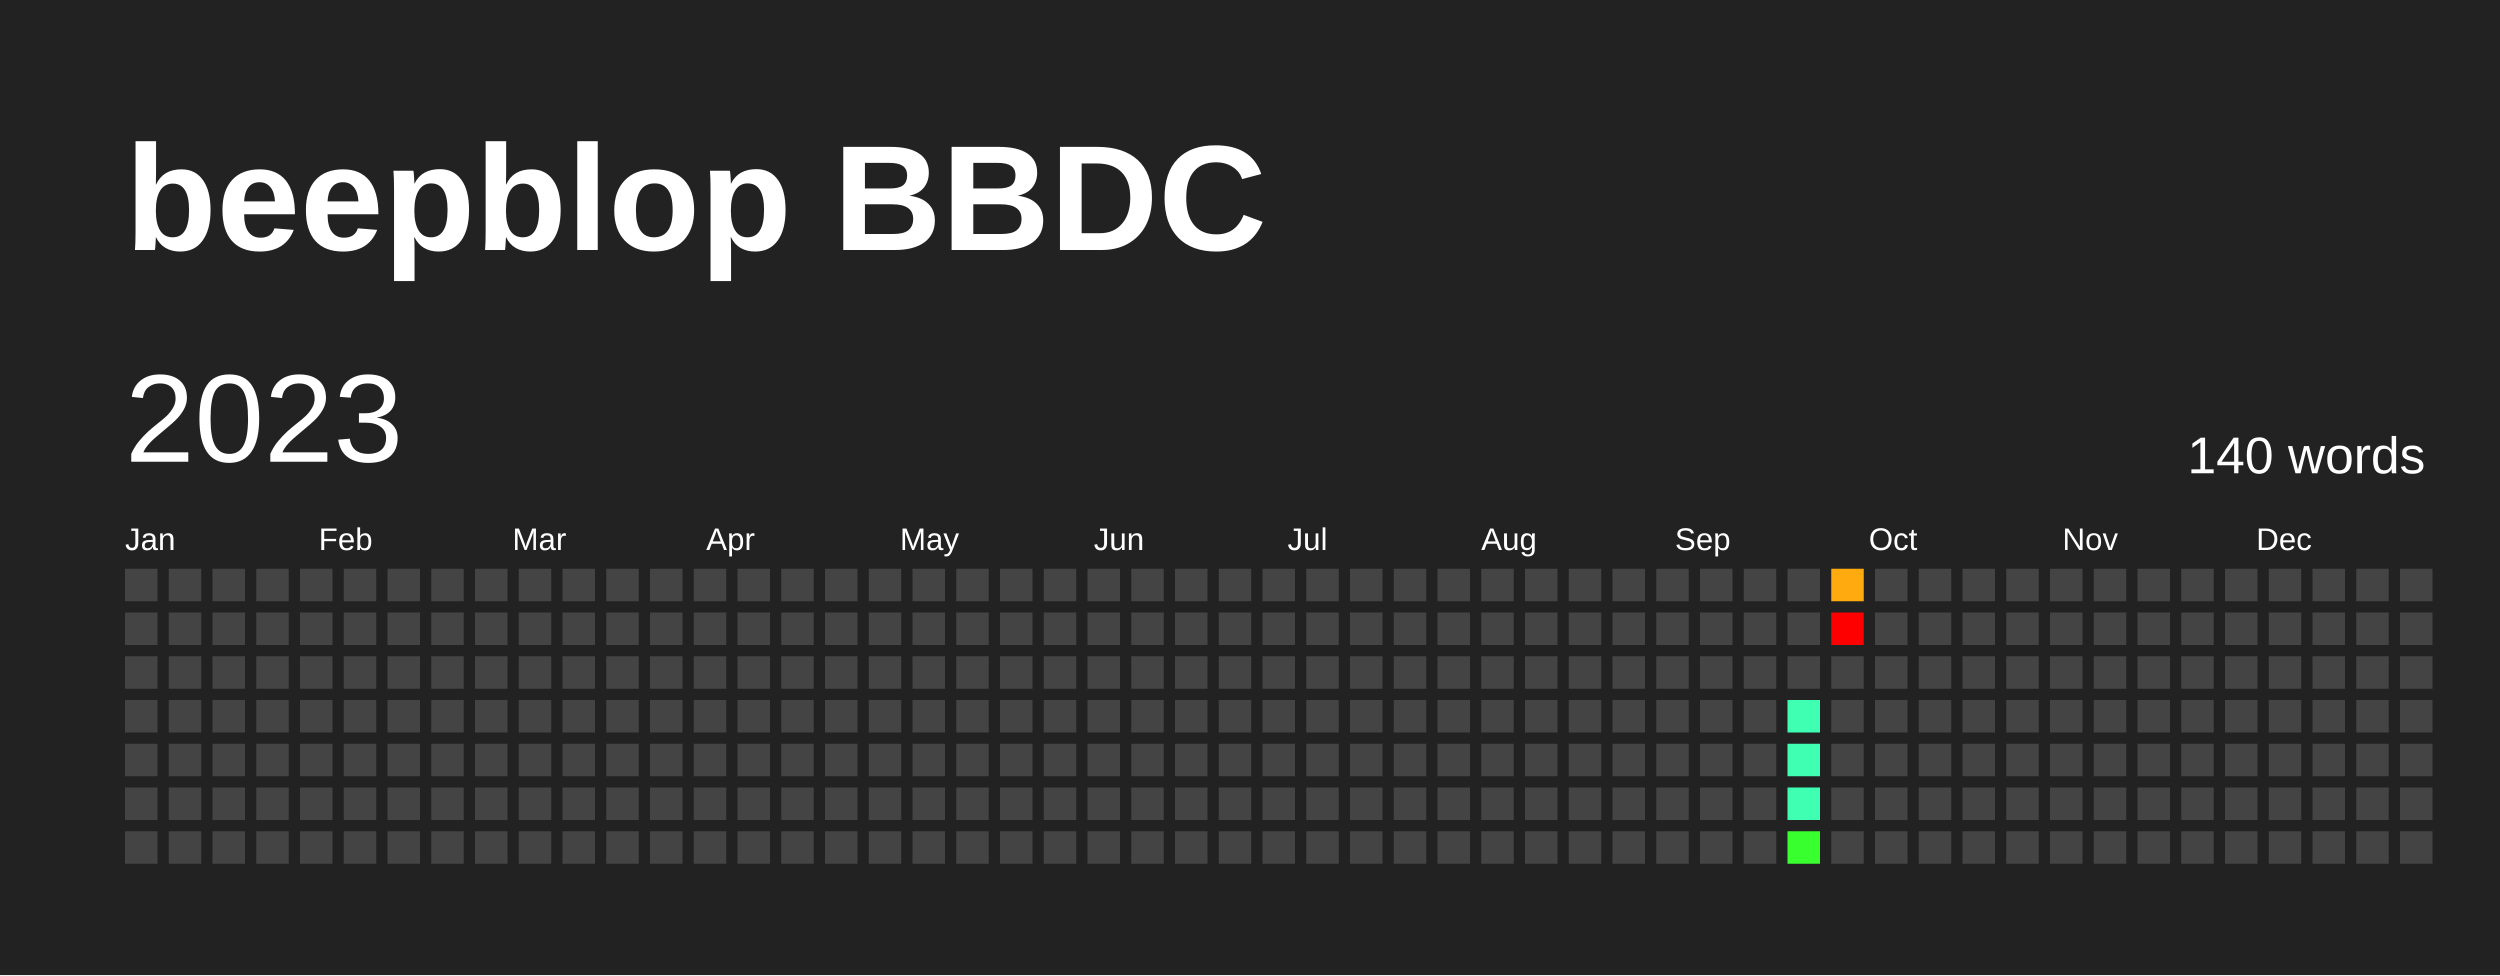
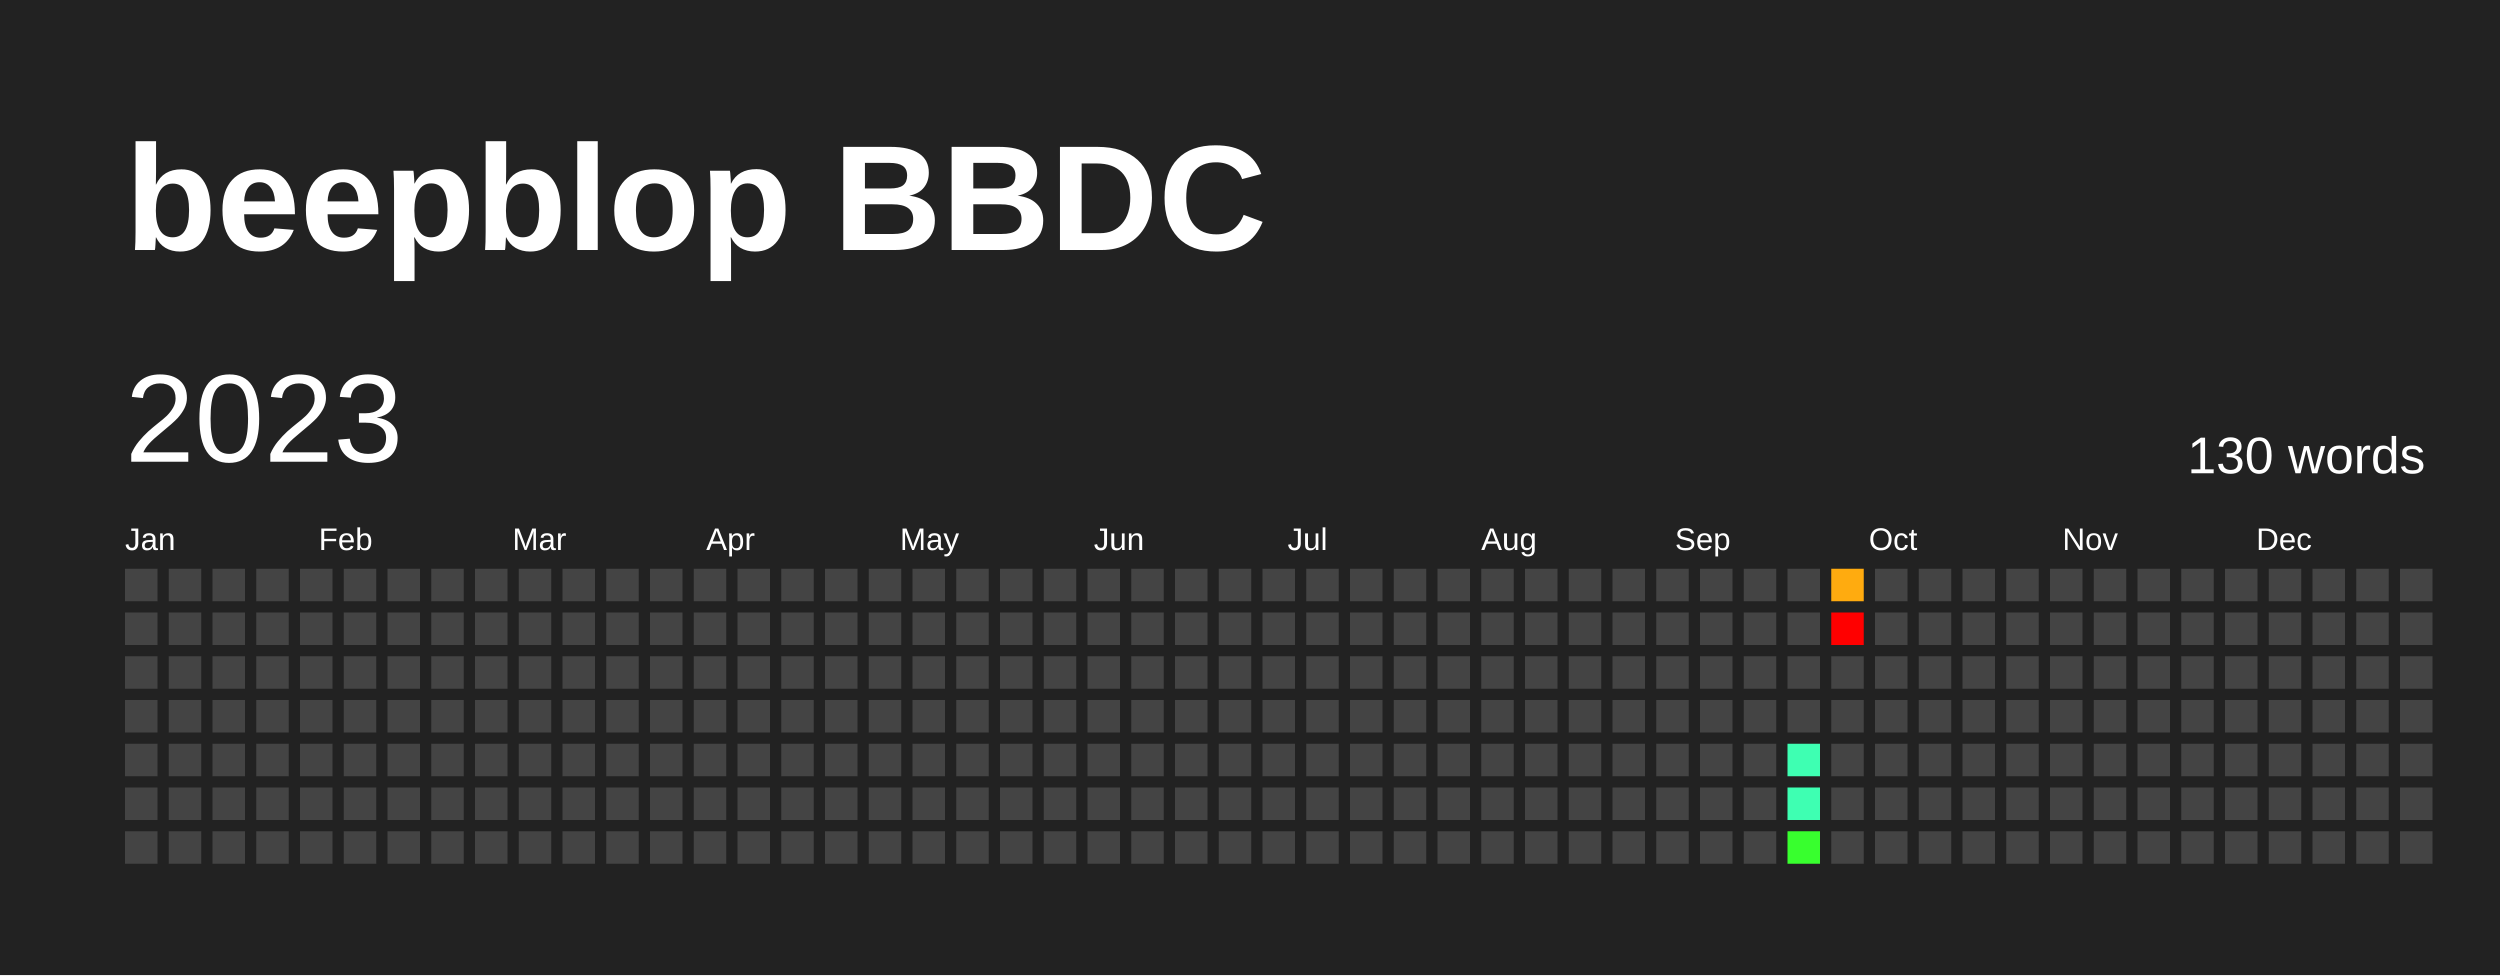
<svg xmlns="http://www.w3.org/2000/svg" baseProfile="full" height="78mm" version="1.1" viewBox="0,0,200,78" width="200mm">
  <defs />
  <rect fill="#222222" height="78" width="200" x="0" y="0" />
  <text fill="#FFFFFF" style="font-size:12px; font-family:Arial; font-weight:bold;" x="10" y="20">beepblop BBDC</text>
  <text dominant-baseline="hanging" fill="#FFFFFF" style="font-size:10.0px; font-family:Arial;" x="10" y="30">2023</text>
-   <text dominant-baseline="hanging" fill="#FFFFFF" style="font-size:4.125px; font-family:Arial;" x="175" y="35">140 words</text>
+   <text dominant-baseline="hanging" fill="#FFFFFF" style="font-size:4.125px; font-family:Arial;" x="175" y="35">130 words</text>
  <text fill="#FFFFFF" style="font-size:2.5px; font-family:Arial" x="10.0" y="44">Jan</text>
  <text fill="#FFFFFF" style="font-size:2.5px; font-family:Arial" x="25.5" y="44">Feb</text>
  <text fill="#FFFFFF" style="font-size:2.5px; font-family:Arial" x="41.0" y="44">Mar</text>
  <text fill="#FFFFFF" style="font-size:2.5px; font-family:Arial" x="56.5" y="44">Apr</text>
  <text fill="#FFFFFF" style="font-size:2.5px; font-family:Arial" x="72.0" y="44">May</text>
  <text fill="#FFFFFF" style="font-size:2.5px; font-family:Arial" x="87.5" y="44">Jun</text>
  <text fill="#FFFFFF" style="font-size:2.5px; font-family:Arial" x="103.0" y="44">Jul</text>
  <text fill="#FFFFFF" style="font-size:2.5px; font-family:Arial" x="118.5" y="44">Aug</text>
  <text fill="#FFFFFF" style="font-size:2.5px; font-family:Arial" x="134.0" y="44">Sep</text>
  <text fill="#FFFFFF" style="font-size:2.5px; font-family:Arial" x="149.5" y="44">Oct</text>
  <text fill="#FFFFFF" style="font-size:2.5px; font-family:Arial" x="165.0" y="44">Nov</text>
  <text fill="#FFFFFF" style="font-size:2.5px; font-family:Arial" x="180.5" y="44">Dec</text>
  <rect fill="#444444" height="2.6" width="2.6" x="10.0" y="45.5" />
  <rect fill="#444444" height="2.6" width="2.6" x="10.0" y="49.0" />
  <rect fill="#444444" height="2.6" width="2.6" x="10.0" y="52.5" />
  <rect fill="#444444" height="2.6" width="2.6" x="10.0" y="56.0" />
  <rect fill="#444444" height="2.6" width="2.6" x="10.0" y="59.5" />
  <rect fill="#444444" height="2.6" width="2.6" x="10.0" y="63.0" />
  <rect fill="#444444" height="2.6" width="2.6" x="10.0" y="66.5" />
  <rect fill="#444444" height="2.6" width="2.6" x="13.5" y="45.5" />
  <rect fill="#444444" height="2.6" width="2.6" x="13.5" y="49.0" />
  <rect fill="#444444" height="2.6" width="2.6" x="13.5" y="52.5" />
  <rect fill="#444444" height="2.6" width="2.6" x="13.5" y="56.0" />
  <rect fill="#444444" height="2.6" width="2.6" x="13.5" y="59.5" />
  <rect fill="#444444" height="2.6" width="2.6" x="13.5" y="63.0" />
  <rect fill="#444444" height="2.6" width="2.6" x="13.5" y="66.5" />
  <rect fill="#444444" height="2.6" width="2.6" x="17.0" y="45.5" />
  <rect fill="#444444" height="2.6" width="2.6" x="17.0" y="49.0" />
  <rect fill="#444444" height="2.6" width="2.6" x="17.0" y="52.5" />
  <rect fill="#444444" height="2.6" width="2.6" x="17.0" y="56.0" />
  <rect fill="#444444" height="2.6" width="2.6" x="17.0" y="59.5" />
  <rect fill="#444444" height="2.6" width="2.6" x="17.0" y="63.0" />
  <rect fill="#444444" height="2.6" width="2.6" x="17.0" y="66.5" />
  <rect fill="#444444" height="2.6" width="2.6" x="20.5" y="45.5" />
  <rect fill="#444444" height="2.6" width="2.6" x="20.5" y="49.0" />
  <rect fill="#444444" height="2.6" width="2.6" x="20.5" y="52.5" />
  <rect fill="#444444" height="2.6" width="2.6" x="20.5" y="56.0" />
  <rect fill="#444444" height="2.6" width="2.6" x="20.5" y="59.5" />
  <rect fill="#444444" height="2.6" width="2.6" x="20.5" y="63.0" />
  <rect fill="#444444" height="2.6" width="2.6" x="20.5" y="66.5" />
  <rect fill="#444444" height="2.6" width="2.6" x="24.0" y="45.5" />
  <rect fill="#444444" height="2.6" width="2.6" x="24.0" y="49.0" />
  <rect fill="#444444" height="2.6" width="2.6" x="24.0" y="52.5" />
  <rect fill="#444444" height="2.6" width="2.6" x="24.0" y="56.0" />
  <rect fill="#444444" height="2.6" width="2.6" x="24.0" y="59.5" />
  <rect fill="#444444" height="2.6" width="2.6" x="24.0" y="63.0" />
  <rect fill="#444444" height="2.6" width="2.6" x="24.0" y="66.5" />
  <rect fill="#444444" height="2.6" width="2.6" x="27.5" y="45.5" />
  <rect fill="#444444" height="2.6" width="2.6" x="27.5" y="49.0" />
  <rect fill="#444444" height="2.6" width="2.6" x="27.5" y="52.5" />
  <rect fill="#444444" height="2.6" width="2.6" x="27.5" y="56.0" />
  <rect fill="#444444" height="2.6" width="2.6" x="27.5" y="59.5" />
  <rect fill="#444444" height="2.6" width="2.6" x="27.5" y="63.0" />
  <rect fill="#444444" height="2.6" width="2.6" x="27.5" y="66.5" />
  <rect fill="#444444" height="2.6" width="2.6" x="31.0" y="45.5" />
  <rect fill="#444444" height="2.6" width="2.6" x="31.0" y="49.0" />
  <rect fill="#444444" height="2.6" width="2.6" x="31.0" y="52.5" />
  <rect fill="#444444" height="2.6" width="2.6" x="31.0" y="56.0" />
  <rect fill="#444444" height="2.6" width="2.6" x="31.0" y="59.5" />
  <rect fill="#444444" height="2.6" width="2.6" x="31.0" y="63.0" />
  <rect fill="#444444" height="2.6" width="2.6" x="31.0" y="66.5" />
  <rect fill="#444444" height="2.6" width="2.6" x="34.5" y="45.5" />
  <rect fill="#444444" height="2.6" width="2.6" x="34.5" y="49.0" />
  <rect fill="#444444" height="2.6" width="2.6" x="34.5" y="52.5" />
  <rect fill="#444444" height="2.6" width="2.6" x="34.5" y="56.0" />
  <rect fill="#444444" height="2.6" width="2.6" x="34.5" y="59.5" />
  <rect fill="#444444" height="2.6" width="2.6" x="34.5" y="63.0" />
  <rect fill="#444444" height="2.6" width="2.6" x="34.5" y="66.5" />
  <rect fill="#444444" height="2.6" width="2.6" x="38.0" y="45.5" />
  <rect fill="#444444" height="2.6" width="2.6" x="38.0" y="49.0" />
  <rect fill="#444444" height="2.6" width="2.6" x="38.0" y="52.5" />
  <rect fill="#444444" height="2.6" width="2.6" x="38.0" y="56.0" />
  <rect fill="#444444" height="2.6" width="2.6" x="38.0" y="59.5" />
  <rect fill="#444444" height="2.6" width="2.6" x="38.0" y="63.0" />
  <rect fill="#444444" height="2.6" width="2.6" x="38.0" y="66.5" />
  <rect fill="#444444" height="2.6" width="2.6" x="41.5" y="45.5" />
  <rect fill="#444444" height="2.6" width="2.6" x="41.5" y="49.0" />
  <rect fill="#444444" height="2.6" width="2.6" x="41.5" y="52.5" />
  <rect fill="#444444" height="2.6" width="2.6" x="41.5" y="56.0" />
  <rect fill="#444444" height="2.6" width="2.6" x="41.5" y="59.5" />
  <rect fill="#444444" height="2.6" width="2.6" x="41.5" y="63.0" />
  <rect fill="#444444" height="2.6" width="2.6" x="41.5" y="66.5" />
  <rect fill="#444444" height="2.6" width="2.6" x="45.0" y="45.5" />
  <rect fill="#444444" height="2.6" width="2.6" x="45.0" y="49.0" />
  <rect fill="#444444" height="2.6" width="2.6" x="45.0" y="52.5" />
  <rect fill="#444444" height="2.6" width="2.6" x="45.0" y="56.0" />
  <rect fill="#444444" height="2.6" width="2.6" x="45.0" y="59.5" />
  <rect fill="#444444" height="2.6" width="2.6" x="45.0" y="63.0" />
  <rect fill="#444444" height="2.6" width="2.6" x="45.0" y="66.5" />
  <rect fill="#444444" height="2.6" width="2.6" x="48.5" y="45.5" />
  <rect fill="#444444" height="2.6" width="2.6" x="48.5" y="49.0" />
  <rect fill="#444444" height="2.6" width="2.6" x="48.5" y="52.5" />
  <rect fill="#444444" height="2.6" width="2.6" x="48.5" y="56.0" />
  <rect fill="#444444" height="2.6" width="2.6" x="48.5" y="59.5" />
  <rect fill="#444444" height="2.6" width="2.6" x="48.5" y="63.0" />
  <rect fill="#444444" height="2.6" width="2.6" x="48.5" y="66.5" />
  <rect fill="#444444" height="2.6" width="2.6" x="52.0" y="45.5" />
  <rect fill="#444444" height="2.6" width="2.6" x="52.0" y="49.0" />
  <rect fill="#444444" height="2.6" width="2.6" x="52.0" y="52.5" />
  <rect fill="#444444" height="2.6" width="2.6" x="52.0" y="56.0" />
  <rect fill="#444444" height="2.6" width="2.6" x="52.0" y="59.5" />
  <rect fill="#444444" height="2.6" width="2.6" x="52.0" y="63.0" />
  <rect fill="#444444" height="2.6" width="2.6" x="52.0" y="66.5" />
  <rect fill="#444444" height="2.6" width="2.6" x="55.5" y="45.5" />
  <rect fill="#444444" height="2.6" width="2.6" x="55.5" y="49.0" />
  <rect fill="#444444" height="2.6" width="2.6" x="55.5" y="52.5" />
  <rect fill="#444444" height="2.6" width="2.6" x="55.5" y="56.0" />
  <rect fill="#444444" height="2.6" width="2.6" x="55.5" y="59.5" />
  <rect fill="#444444" height="2.6" width="2.6" x="55.5" y="63.0" />
  <rect fill="#444444" height="2.6" width="2.6" x="55.5" y="66.5" />
  <rect fill="#444444" height="2.6" width="2.6" x="59.0" y="45.5" />
  <rect fill="#444444" height="2.6" width="2.6" x="59.0" y="49.0" />
  <rect fill="#444444" height="2.6" width="2.6" x="59.0" y="52.5" />
  <rect fill="#444444" height="2.6" width="2.6" x="59.0" y="56.0" />
  <rect fill="#444444" height="2.6" width="2.6" x="59.0" y="59.5" />
  <rect fill="#444444" height="2.6" width="2.6" x="59.0" y="63.0" />
  <rect fill="#444444" height="2.6" width="2.6" x="59.0" y="66.5" />
  <rect fill="#444444" height="2.6" width="2.6" x="62.5" y="45.5" />
  <rect fill="#444444" height="2.6" width="2.6" x="62.5" y="49.0" />
  <rect fill="#444444" height="2.6" width="2.6" x="62.5" y="52.5" />
  <rect fill="#444444" height="2.6" width="2.6" x="62.5" y="56.0" />
  <rect fill="#444444" height="2.6" width="2.6" x="62.5" y="59.5" />
  <rect fill="#444444" height="2.6" width="2.6" x="62.5" y="63.0" />
  <rect fill="#444444" height="2.6" width="2.6" x="62.5" y="66.5" />
  <rect fill="#444444" height="2.6" width="2.6" x="66.0" y="45.5" />
  <rect fill="#444444" height="2.6" width="2.6" x="66.0" y="49.0" />
  <rect fill="#444444" height="2.6" width="2.6" x="66.0" y="52.5" />
  <rect fill="#444444" height="2.6" width="2.6" x="66.0" y="56.0" />
  <rect fill="#444444" height="2.6" width="2.6" x="66.0" y="59.5" />
  <rect fill="#444444" height="2.6" width="2.6" x="66.0" y="63.0" />
  <rect fill="#444444" height="2.6" width="2.6" x="66.0" y="66.5" />
  <rect fill="#444444" height="2.6" width="2.6" x="69.5" y="45.5" />
  <rect fill="#444444" height="2.6" width="2.6" x="69.5" y="49.0" />
  <rect fill="#444444" height="2.6" width="2.6" x="69.5" y="52.5" />
  <rect fill="#444444" height="2.6" width="2.6" x="69.5" y="56.0" />
  <rect fill="#444444" height="2.6" width="2.6" x="69.5" y="59.5" />
  <rect fill="#444444" height="2.6" width="2.6" x="69.5" y="63.0" />
  <rect fill="#444444" height="2.6" width="2.6" x="69.5" y="66.5" />
  <rect fill="#444444" height="2.6" width="2.6" x="73.0" y="45.5" />
  <rect fill="#444444" height="2.6" width="2.6" x="73.0" y="49.0" />
  <rect fill="#444444" height="2.6" width="2.6" x="73.0" y="52.5" />
  <rect fill="#444444" height="2.6" width="2.6" x="73.0" y="56.0" />
  <rect fill="#444444" height="2.6" width="2.6" x="73.0" y="59.5" />
  <rect fill="#444444" height="2.6" width="2.6" x="73.0" y="63.0" />
  <rect fill="#444444" height="2.6" width="2.6" x="73.0" y="66.5" />
  <rect fill="#444444" height="2.6" width="2.6" x="76.5" y="45.5" />
  <rect fill="#444444" height="2.6" width="2.6" x="76.5" y="49.0" />
  <rect fill="#444444" height="2.6" width="2.6" x="76.5" y="52.5" />
  <rect fill="#444444" height="2.6" width="2.6" x="76.5" y="56.0" />
  <rect fill="#444444" height="2.6" width="2.6" x="76.5" y="59.5" />
  <rect fill="#444444" height="2.6" width="2.6" x="76.5" y="63.0" />
  <rect fill="#444444" height="2.6" width="2.6" x="76.5" y="66.5" />
  <rect fill="#444444" height="2.6" width="2.6" x="80.0" y="45.5" />
  <rect fill="#444444" height="2.6" width="2.6" x="80.0" y="49.0" />
  <rect fill="#444444" height="2.6" width="2.6" x="80.0" y="52.5" />
  <rect fill="#444444" height="2.6" width="2.6" x="80.0" y="56.0" />
  <rect fill="#444444" height="2.6" width="2.6" x="80.0" y="59.5" />
  <rect fill="#444444" height="2.6" width="2.6" x="80.0" y="63.0" />
  <rect fill="#444444" height="2.6" width="2.6" x="80.0" y="66.5" />
  <rect fill="#444444" height="2.6" width="2.6" x="83.5" y="45.5" />
  <rect fill="#444444" height="2.6" width="2.6" x="83.5" y="49.0" />
  <rect fill="#444444" height="2.6" width="2.6" x="83.5" y="52.5" />
  <rect fill="#444444" height="2.6" width="2.6" x="83.5" y="56.0" />
  <rect fill="#444444" height="2.6" width="2.6" x="83.5" y="59.5" />
  <rect fill="#444444" height="2.6" width="2.6" x="83.5" y="63.0" />
  <rect fill="#444444" height="2.6" width="2.6" x="83.5" y="66.5" />
  <rect fill="#444444" height="2.6" width="2.6" x="87.0" y="45.5" />
  <rect fill="#444444" height="2.6" width="2.6" x="87.0" y="49.0" />
  <rect fill="#444444" height="2.6" width="2.6" x="87.0" y="52.5" />
  <rect fill="#444444" height="2.6" width="2.6" x="87.0" y="56.0" />
  <rect fill="#444444" height="2.6" width="2.6" x="87.0" y="59.5" />
  <rect fill="#444444" height="2.6" width="2.6" x="87.0" y="63.0" />
  <rect fill="#444444" height="2.6" width="2.6" x="87.0" y="66.5" />
  <rect fill="#444444" height="2.6" width="2.6" x="90.5" y="45.5" />
  <rect fill="#444444" height="2.6" width="2.6" x="90.5" y="49.0" />
  <rect fill="#444444" height="2.6" width="2.6" x="90.5" y="52.5" />
  <rect fill="#444444" height="2.6" width="2.6" x="90.5" y="56.0" />
  <rect fill="#444444" height="2.6" width="2.6" x="90.5" y="59.5" />
  <rect fill="#444444" height="2.6" width="2.6" x="90.5" y="63.0" />
  <rect fill="#444444" height="2.6" width="2.6" x="90.5" y="66.5" />
  <rect fill="#444444" height="2.6" width="2.6" x="94.0" y="45.5" />
  <rect fill="#444444" height="2.6" width="2.6" x="94.0" y="49.0" />
  <rect fill="#444444" height="2.6" width="2.6" x="94.0" y="52.5" />
  <rect fill="#444444" height="2.6" width="2.6" x="94.0" y="56.0" />
  <rect fill="#444444" height="2.6" width="2.6" x="94.0" y="59.5" />
  <rect fill="#444444" height="2.6" width="2.6" x="94.0" y="63.0" />
  <rect fill="#444444" height="2.6" width="2.6" x="94.0" y="66.5" />
  <rect fill="#444444" height="2.6" width="2.6" x="97.5" y="45.5" />
  <rect fill="#444444" height="2.6" width="2.6" x="97.5" y="49.0" />
  <rect fill="#444444" height="2.6" width="2.6" x="97.5" y="52.5" />
  <rect fill="#444444" height="2.6" width="2.6" x="97.5" y="56.0" />
  <rect fill="#444444" height="2.6" width="2.6" x="97.5" y="59.5" />
  <rect fill="#444444" height="2.6" width="2.6" x="97.5" y="63.0" />
  <rect fill="#444444" height="2.6" width="2.6" x="97.5" y="66.5" />
  <rect fill="#444444" height="2.6" width="2.6" x="101.0" y="45.5" />
  <rect fill="#444444" height="2.6" width="2.6" x="101.0" y="49.0" />
  <rect fill="#444444" height="2.6" width="2.6" x="101.0" y="52.5" />
  <rect fill="#444444" height="2.6" width="2.6" x="101.0" y="56.0" />
  <rect fill="#444444" height="2.6" width="2.6" x="101.0" y="59.5" />
  <rect fill="#444444" height="2.6" width="2.6" x="101.0" y="63.0" />
  <rect fill="#444444" height="2.6" width="2.6" x="101.0" y="66.5" />
  <rect fill="#444444" height="2.6" width="2.6" x="104.5" y="45.5" />
  <rect fill="#444444" height="2.6" width="2.6" x="104.5" y="49.0" />
  <rect fill="#444444" height="2.6" width="2.6" x="104.5" y="52.5" />
  <rect fill="#444444" height="2.6" width="2.6" x="104.5" y="56.0" />
  <rect fill="#444444" height="2.6" width="2.6" x="104.5" y="59.5" />
  <rect fill="#444444" height="2.6" width="2.6" x="104.5" y="63.0" />
  <rect fill="#444444" height="2.6" width="2.6" x="104.5" y="66.5" />
  <rect fill="#444444" height="2.6" width="2.6" x="108.0" y="45.5" />
  <rect fill="#444444" height="2.6" width="2.6" x="108.0" y="49.0" />
  <rect fill="#444444" height="2.6" width="2.6" x="108.0" y="52.5" />
  <rect fill="#444444" height="2.6" width="2.6" x="108.0" y="56.0" />
  <rect fill="#444444" height="2.6" width="2.6" x="108.0" y="59.5" />
  <rect fill="#444444" height="2.6" width="2.6" x="108.0" y="63.0" />
  <rect fill="#444444" height="2.6" width="2.6" x="108.0" y="66.5" />
  <rect fill="#444444" height="2.6" width="2.6" x="111.5" y="45.5" />
  <rect fill="#444444" height="2.6" width="2.6" x="111.5" y="49.0" />
  <rect fill="#444444" height="2.6" width="2.6" x="111.5" y="52.5" />
  <rect fill="#444444" height="2.6" width="2.6" x="111.5" y="56.0" />
  <rect fill="#444444" height="2.6" width="2.6" x="111.5" y="59.5" />
  <rect fill="#444444" height="2.6" width="2.6" x="111.5" y="63.0" />
  <rect fill="#444444" height="2.6" width="2.6" x="111.5" y="66.5" />
  <rect fill="#444444" height="2.6" width="2.6" x="115.0" y="45.5" />
  <rect fill="#444444" height="2.6" width="2.6" x="115.0" y="49.0" />
  <rect fill="#444444" height="2.6" width="2.6" x="115.0" y="52.5" />
  <rect fill="#444444" height="2.6" width="2.6" x="115.0" y="56.0" />
  <rect fill="#444444" height="2.6" width="2.6" x="115.0" y="59.5" />
  <rect fill="#444444" height="2.6" width="2.6" x="115.0" y="63.0" />
  <rect fill="#444444" height="2.6" width="2.6" x="115.0" y="66.5" />
  <rect fill="#444444" height="2.6" width="2.6" x="118.5" y="45.5" />
  <rect fill="#444444" height="2.6" width="2.6" x="118.5" y="49.0" />
  <rect fill="#444444" height="2.6" width="2.6" x="118.5" y="52.5" />
  <rect fill="#444444" height="2.6" width="2.6" x="118.5" y="56.0" />
  <rect fill="#444444" height="2.6" width="2.6" x="118.5" y="59.5" />
  <rect fill="#444444" height="2.6" width="2.6" x="118.5" y="63.0" />
  <rect fill="#444444" height="2.6" width="2.6" x="118.5" y="66.5" />
  <rect fill="#444444" height="2.6" width="2.6" x="122.0" y="45.5" />
  <rect fill="#444444" height="2.6" width="2.6" x="122.0" y="49.0" />
  <rect fill="#444444" height="2.6" width="2.6" x="122.0" y="52.5" />
  <rect fill="#444444" height="2.6" width="2.6" x="122.0" y="56.0" />
  <rect fill="#444444" height="2.6" width="2.6" x="122.0" y="59.5" />
  <rect fill="#444444" height="2.6" width="2.6" x="122.0" y="63.0" />
  <rect fill="#444444" height="2.6" width="2.6" x="122.0" y="66.5" />
  <rect fill="#444444" height="2.6" width="2.6" x="125.5" y="45.5" />
  <rect fill="#444444" height="2.6" width="2.6" x="125.5" y="49.0" />
  <rect fill="#444444" height="2.6" width="2.6" x="125.5" y="52.5" />
  <rect fill="#444444" height="2.6" width="2.6" x="125.5" y="56.0" />
  <rect fill="#444444" height="2.6" width="2.6" x="125.5" y="59.5" />
  <rect fill="#444444" height="2.6" width="2.6" x="125.5" y="63.0" />
  <rect fill="#444444" height="2.6" width="2.6" x="125.5" y="66.5" />
  <rect fill="#444444" height="2.6" width="2.6" x="129.0" y="45.5" />
  <rect fill="#444444" height="2.6" width="2.6" x="129.0" y="49.0" />
  <rect fill="#444444" height="2.6" width="2.6" x="129.0" y="52.5" />
  <rect fill="#444444" height="2.6" width="2.6" x="129.0" y="56.0" />
  <rect fill="#444444" height="2.6" width="2.6" x="129.0" y="59.5" />
  <rect fill="#444444" height="2.6" width="2.6" x="129.0" y="63.0" />
  <rect fill="#444444" height="2.6" width="2.6" x="129.0" y="66.5" />
  <rect fill="#444444" height="2.6" width="2.6" x="132.5" y="45.5" />
  <rect fill="#444444" height="2.6" width="2.6" x="132.5" y="49.0" />
  <rect fill="#444444" height="2.6" width="2.6" x="132.5" y="52.5" />
  <rect fill="#444444" height="2.6" width="2.6" x="132.5" y="56.0" />
  <rect fill="#444444" height="2.6" width="2.6" x="132.5" y="59.5" />
  <rect fill="#444444" height="2.6" width="2.6" x="132.5" y="63.0" />
  <rect fill="#444444" height="2.6" width="2.6" x="132.5" y="66.5" />
  <rect fill="#444444" height="2.6" width="2.6" x="136.0" y="45.5" />
  <rect fill="#444444" height="2.6" width="2.6" x="136.0" y="49.0" />
  <rect fill="#444444" height="2.6" width="2.6" x="136.0" y="52.5" />
  <rect fill="#444444" height="2.6" width="2.6" x="136.0" y="56.0" />
  <rect fill="#444444" height="2.6" width="2.6" x="136.0" y="59.5" />
  <rect fill="#444444" height="2.6" width="2.6" x="136.0" y="63.0" />
  <rect fill="#444444" height="2.6" width="2.6" x="136.0" y="66.5" />
  <rect fill="#444444" height="2.6" width="2.6" x="139.5" y="45.5" />
  <rect fill="#444444" height="2.6" width="2.6" x="139.5" y="49.0" />
  <rect fill="#444444" height="2.6" width="2.6" x="139.5" y="52.5" />
  <rect fill="#444444" height="2.6" width="2.6" x="139.5" y="56.0" />
  <rect fill="#444444" height="2.6" width="2.6" x="139.5" y="59.5" />
  <rect fill="#444444" height="2.6" width="2.6" x="139.5" y="63.0" />
  <rect fill="#444444" height="2.6" width="2.6" x="139.5" y="66.5" />
  <rect fill="#444444" height="2.6" width="2.6" x="143.0" y="45.5" />
  <rect fill="#444444" height="2.6" width="2.6" x="143.0" y="49.0" />
  <rect fill="#444444" height="2.6" width="2.6" x="143.0" y="52.5" />
-   <rect fill="#3effb2" height="2.6" width="2.6" x="143.0" y="56.0" />
+   <rect fill="#444444" height="2.6" width="2.6" x="143.0" y="56.0" />
  <rect fill="#3effb2" height="2.6" width="2.6" x="143.0" y="59.5" />
  <rect fill="#3effb2" height="2.6" width="2.6" x="143.0" y="63.0" />
  <rect fill="#38ff2e" height="2.6" width="2.6" x="143.0" y="66.5" />
  <rect fill="#ffab0f" height="2.6" width="2.6" x="146.5" y="45.5" />
  <rect fill="red" height="2.6" width="2.6" x="146.5" y="49.0" />
  <rect fill="#444444" height="2.6" width="2.6" x="146.5" y="52.5" />
  <rect fill="#444444" height="2.6" width="2.6" x="146.5" y="56.0" />
  <rect fill="#444444" height="2.6" width="2.6" x="146.5" y="59.5" />
  <rect fill="#444444" height="2.6" width="2.6" x="146.5" y="63.0" />
  <rect fill="#444444" height="2.6" width="2.6" x="146.5" y="66.5" />
  <rect fill="#444444" height="2.6" width="2.6" x="150.0" y="45.5" />
  <rect fill="#444444" height="2.6" width="2.6" x="150.0" y="49.0" />
  <rect fill="#444444" height="2.6" width="2.6" x="150.0" y="52.5" />
  <rect fill="#444444" height="2.6" width="2.6" x="150.0" y="56.0" />
  <rect fill="#444444" height="2.6" width="2.6" x="150.0" y="59.5" />
  <rect fill="#444444" height="2.6" width="2.6" x="150.0" y="63.0" />
  <rect fill="#444444" height="2.6" width="2.6" x="150.0" y="66.5" />
  <rect fill="#444444" height="2.6" width="2.6" x="153.5" y="45.5" />
  <rect fill="#444444" height="2.6" width="2.6" x="153.5" y="49.0" />
  <rect fill="#444444" height="2.6" width="2.6" x="153.5" y="52.5" />
  <rect fill="#444444" height="2.6" width="2.6" x="153.5" y="56.0" />
  <rect fill="#444444" height="2.6" width="2.6" x="153.5" y="59.5" />
  <rect fill="#444444" height="2.6" width="2.6" x="153.5" y="63.0" />
  <rect fill="#444444" height="2.6" width="2.6" x="153.5" y="66.5" />
  <rect fill="#444444" height="2.6" width="2.6" x="157.0" y="45.5" />
  <rect fill="#444444" height="2.6" width="2.6" x="157.0" y="49.0" />
  <rect fill="#444444" height="2.6" width="2.6" x="157.0" y="52.5" />
  <rect fill="#444444" height="2.6" width="2.6" x="157.0" y="56.0" />
  <rect fill="#444444" height="2.6" width="2.6" x="157.0" y="59.5" />
  <rect fill="#444444" height="2.6" width="2.6" x="157.0" y="63.0" />
  <rect fill="#444444" height="2.6" width="2.6" x="157.0" y="66.5" />
  <rect fill="#444444" height="2.6" width="2.6" x="160.5" y="45.5" />
  <rect fill="#444444" height="2.6" width="2.6" x="160.5" y="49.0" />
  <rect fill="#444444" height="2.6" width="2.6" x="160.5" y="52.5" />
  <rect fill="#444444" height="2.6" width="2.6" x="160.5" y="56.0" />
  <rect fill="#444444" height="2.6" width="2.6" x="160.5" y="59.5" />
  <rect fill="#444444" height="2.6" width="2.6" x="160.5" y="63.0" />
  <rect fill="#444444" height="2.6" width="2.6" x="160.5" y="66.5" />
  <rect fill="#444444" height="2.6" width="2.6" x="164.0" y="45.5" />
  <rect fill="#444444" height="2.6" width="2.6" x="164.0" y="49.0" />
  <rect fill="#444444" height="2.6" width="2.6" x="164.0" y="52.5" />
  <rect fill="#444444" height="2.6" width="2.6" x="164.0" y="56.0" />
  <rect fill="#444444" height="2.6" width="2.6" x="164.0" y="59.5" />
  <rect fill="#444444" height="2.6" width="2.6" x="164.0" y="63.0" />
  <rect fill="#444444" height="2.6" width="2.6" x="164.0" y="66.5" />
  <rect fill="#444444" height="2.6" width="2.6" x="167.5" y="45.5" />
  <rect fill="#444444" height="2.6" width="2.6" x="167.5" y="49.0" />
  <rect fill="#444444" height="2.6" width="2.6" x="167.5" y="52.5" />
  <rect fill="#444444" height="2.6" width="2.6" x="167.5" y="56.0" />
  <rect fill="#444444" height="2.6" width="2.6" x="167.5" y="59.5" />
  <rect fill="#444444" height="2.6" width="2.6" x="167.5" y="63.0" />
  <rect fill="#444444" height="2.6" width="2.6" x="167.5" y="66.5" />
  <rect fill="#444444" height="2.6" width="2.6" x="171.0" y="45.5" />
  <rect fill="#444444" height="2.6" width="2.6" x="171.0" y="49.0" />
  <rect fill="#444444" height="2.6" width="2.6" x="171.0" y="52.5" />
  <rect fill="#444444" height="2.6" width="2.6" x="171.0" y="56.0" />
  <rect fill="#444444" height="2.6" width="2.6" x="171.0" y="59.5" />
  <rect fill="#444444" height="2.6" width="2.6" x="171.0" y="63.0" />
  <rect fill="#444444" height="2.6" width="2.6" x="171.0" y="66.5" />
  <rect fill="#444444" height="2.6" width="2.6" x="174.5" y="45.5" />
  <rect fill="#444444" height="2.6" width="2.6" x="174.5" y="49.0" />
  <rect fill="#444444" height="2.6" width="2.6" x="174.5" y="52.5" />
  <rect fill="#444444" height="2.6" width="2.6" x="174.5" y="56.0" />
  <rect fill="#444444" height="2.6" width="2.6" x="174.5" y="59.5" />
  <rect fill="#444444" height="2.6" width="2.6" x="174.5" y="63.0" />
  <rect fill="#444444" height="2.6" width="2.6" x="174.5" y="66.5" />
  <rect fill="#444444" height="2.6" width="2.6" x="178.0" y="45.5" />
  <rect fill="#444444" height="2.6" width="2.6" x="178.0" y="49.0" />
  <rect fill="#444444" height="2.6" width="2.6" x="178.0" y="52.5" />
  <rect fill="#444444" height="2.6" width="2.6" x="178.0" y="56.0" />
  <rect fill="#444444" height="2.6" width="2.6" x="178.0" y="59.5" />
  <rect fill="#444444" height="2.6" width="2.6" x="178.0" y="63.0" />
  <rect fill="#444444" height="2.6" width="2.6" x="178.0" y="66.5" />
  <rect fill="#444444" height="2.6" width="2.6" x="181.5" y="45.5" />
  <rect fill="#444444" height="2.6" width="2.6" x="181.5" y="49.0" />
  <rect fill="#444444" height="2.6" width="2.6" x="181.5" y="52.5" />
  <rect fill="#444444" height="2.6" width="2.6" x="181.5" y="56.0" />
  <rect fill="#444444" height="2.6" width="2.6" x="181.5" y="59.5" />
  <rect fill="#444444" height="2.6" width="2.6" x="181.5" y="63.0" />
  <rect fill="#444444" height="2.6" width="2.6" x="181.5" y="66.5" />
  <rect fill="#444444" height="2.6" width="2.6" x="185.0" y="45.5" />
  <rect fill="#444444" height="2.6" width="2.6" x="185.0" y="49.0" />
  <rect fill="#444444" height="2.6" width="2.6" x="185.0" y="52.5" />
  <rect fill="#444444" height="2.6" width="2.6" x="185.0" y="56.0" />
  <rect fill="#444444" height="2.6" width="2.6" x="185.0" y="59.5" />
  <rect fill="#444444" height="2.6" width="2.6" x="185.0" y="63.0" />
  <rect fill="#444444" height="2.6" width="2.6" x="185.0" y="66.5" />
  <rect fill="#444444" height="2.6" width="2.6" x="188.5" y="45.5" />
  <rect fill="#444444" height="2.6" width="2.6" x="188.5" y="49.0" />
  <rect fill="#444444" height="2.6" width="2.6" x="188.5" y="52.5" />
  <rect fill="#444444" height="2.6" width="2.6" x="188.5" y="56.0" />
  <rect fill="#444444" height="2.6" width="2.6" x="188.5" y="59.5" />
  <rect fill="#444444" height="2.6" width="2.6" x="188.5" y="63.0" />
  <rect fill="#444444" height="2.6" width="2.6" x="188.5" y="66.5" />
  <rect fill="#444444" height="2.6" width="2.6" x="192.0" y="45.5" />
  <rect fill="#444444" height="2.6" width="2.6" x="192.0" y="49.0" />
  <rect fill="#444444" height="2.6" width="2.6" x="192.0" y="52.5" />
  <rect fill="#444444" height="2.6" width="2.6" x="192.0" y="56.0" />
  <rect fill="#444444" height="2.6" width="2.6" x="192.0" y="59.5" />
  <rect fill="#444444" height="2.6" width="2.6" x="192.0" y="63.0" />
  <rect fill="#444444" height="2.6" width="2.6" x="192.0" y="66.5" />
</svg>
